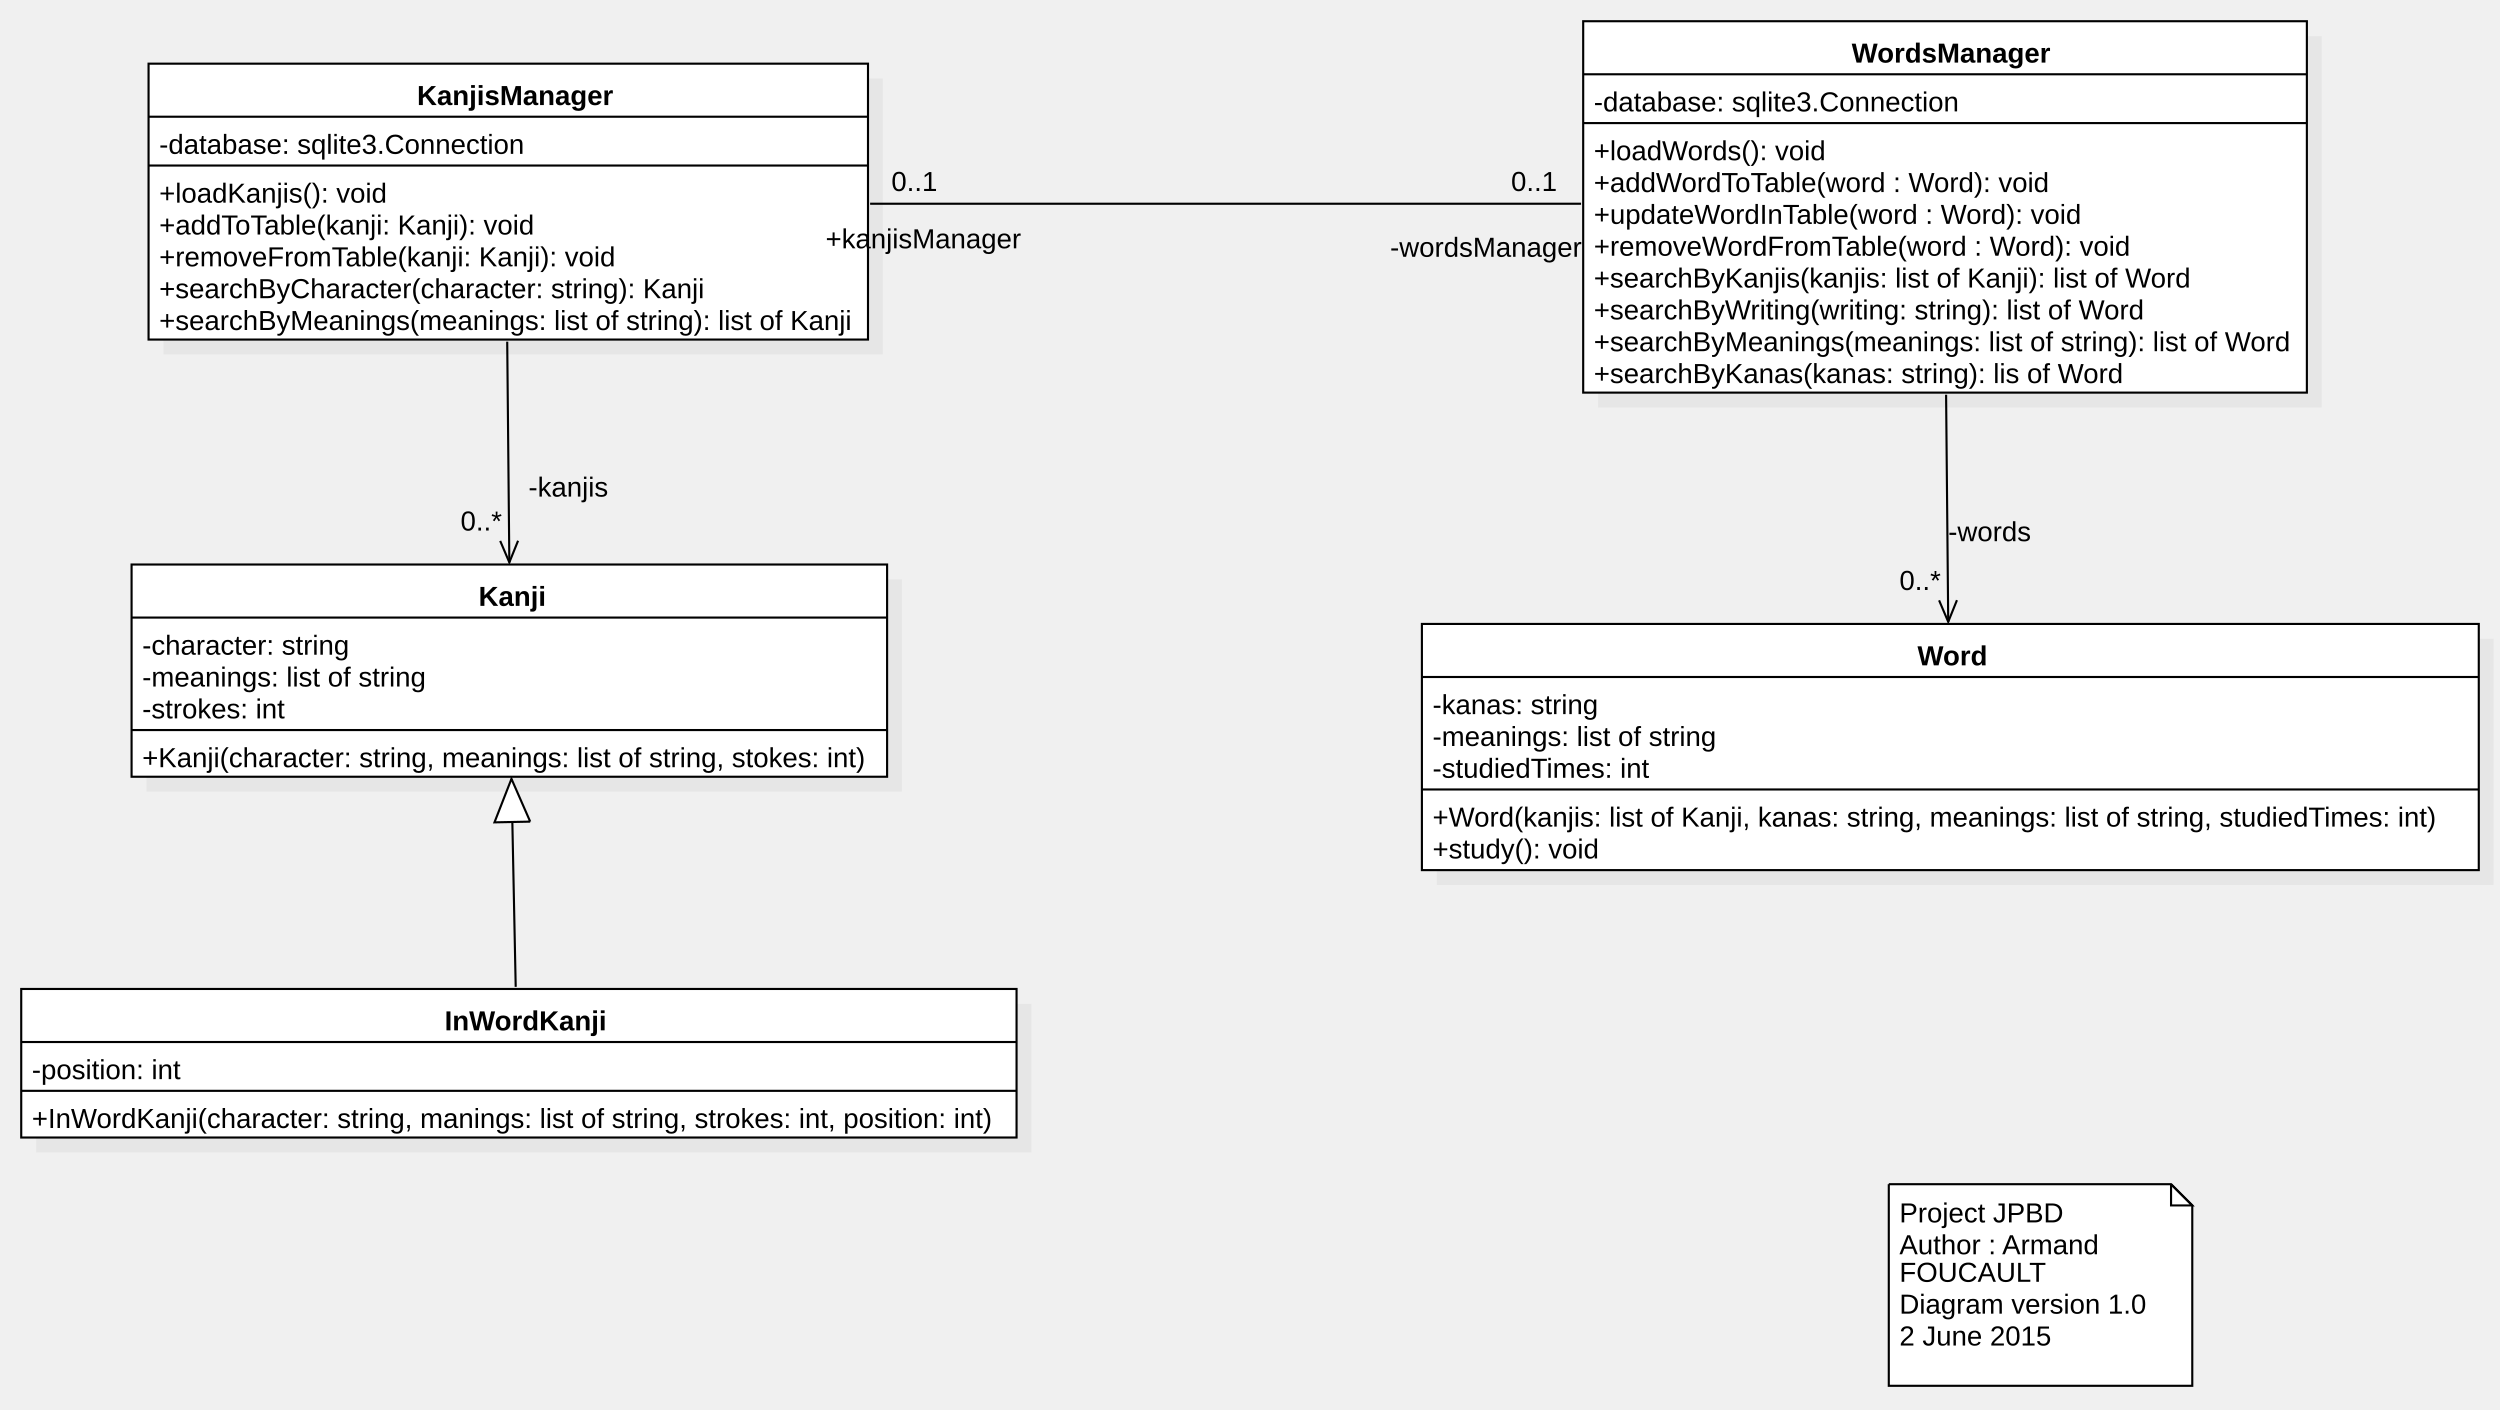
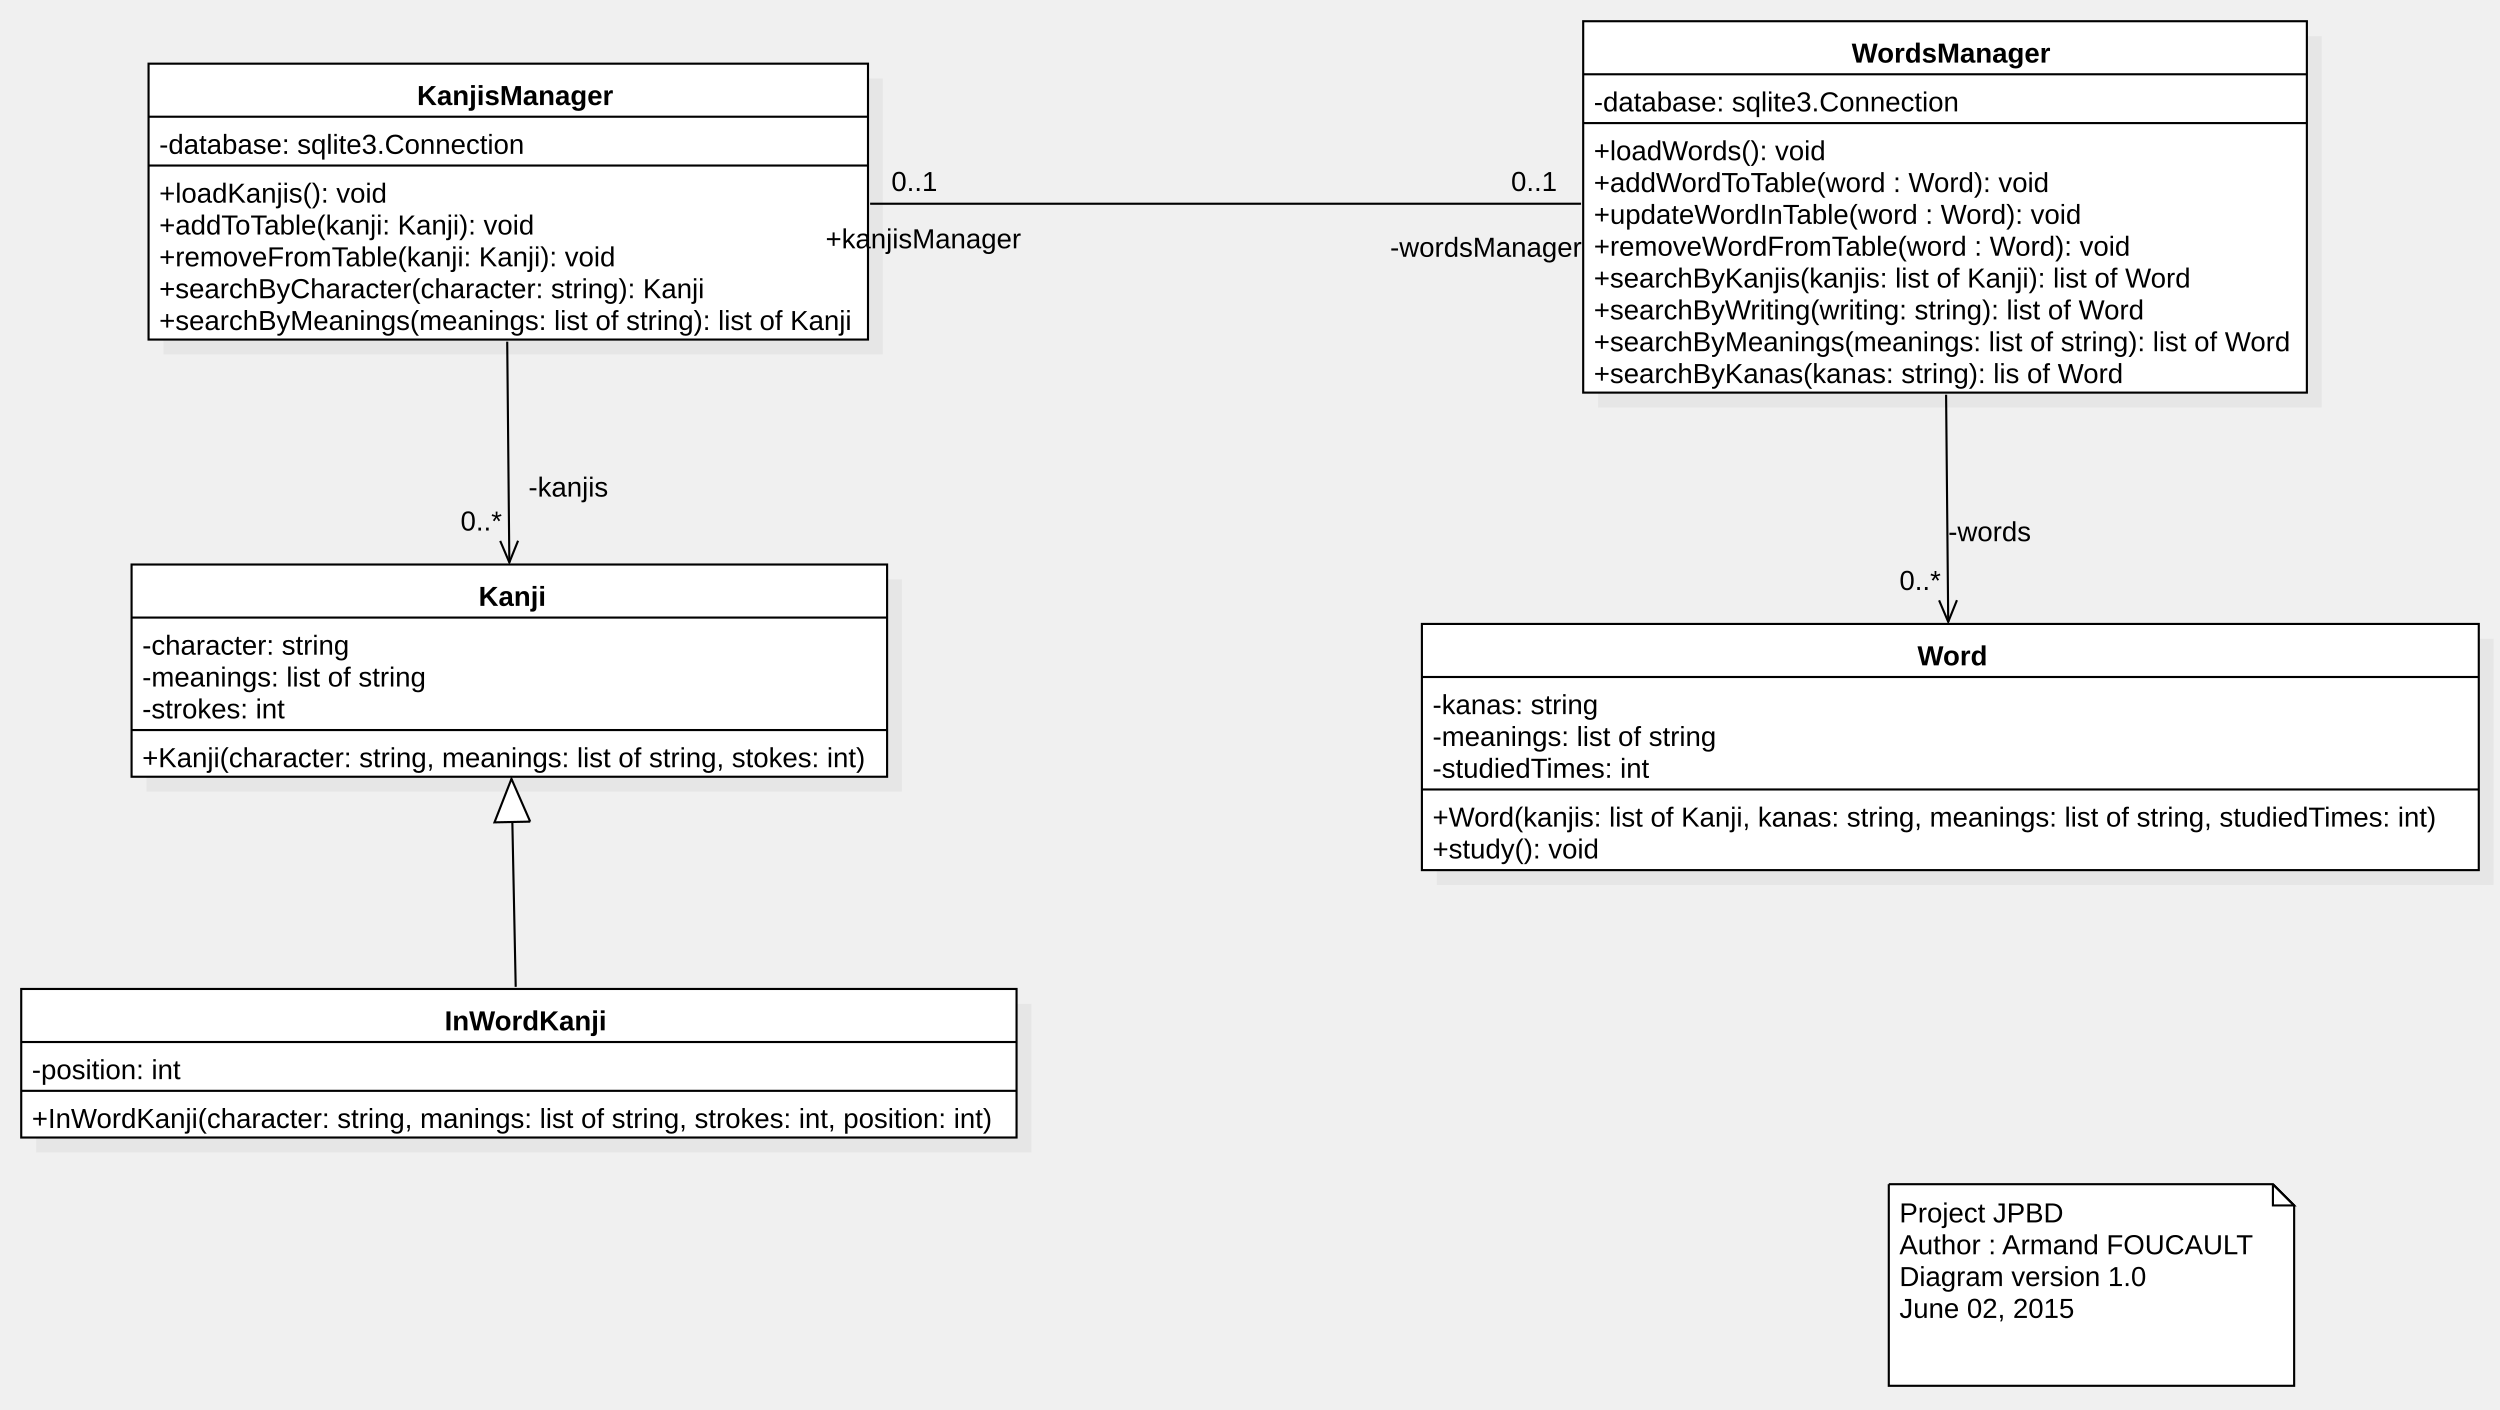
<svg xmlns="http://www.w3.org/2000/svg" version="1.1" width="1178" height="664">
  <defs />
  <g>
    <g transform="translate(-58,-110) scale(1,1)">
      <rect fill="#C0C0C0" stroke="none" x="735" y="411" width="498" height="116" opacity="0.2" />
    </g>
    <g transform="translate(-58,-110) scale(1,1)">
      <rect fill="#ffffff" stroke="none" x="728" y="404" width="498" height="116" />
    </g>
    <g transform="translate(-58,-110) scale(1,1)">
      <path fill="none" stroke="#000000" d="M 728 404 L 1226 404 L 1226 520 L 728 520 L 728 404 Z Z" stroke-miterlimit="10" />
    </g>
    <g transform="translate(-58,-110) scale(1,1)">
      <path fill="none" stroke="#000000" d="M 728 429 L 1226 429" stroke-miterlimit="10" />
    </g>
    <g transform="translate(-58,-110) scale(1,1)">
      <path fill="none" stroke="#000000" d="M 728 482 L 1226 482" stroke-miterlimit="10" />
    </g>
    <g transform="translate(-58,-110) scale(1,1)">
      <g>
        <path fill="none" stroke="none" />
        <text fill="#000000" stroke="none" font-family="Arial" font-size="13px" font-style="normal" font-weight="bold" text-decoration="none" x="961.5" y="423.5">Word</text>
      </g>
    </g>
    <g transform="translate(-58,-110) scale(1,1)">
      <g>
        <path fill="none" stroke="none" />
        <text fill="#000000" stroke="none" font-family="Arial" font-size="13px" font-style="normal" font-weight="normal" text-decoration="none" x="733" y="446.5">-kanas: string</text>
      </g>
    </g>
    <g transform="translate(-58,-110) scale(1,1)">
      <g>
        <path fill="none" stroke="none" />
        <text fill="#000000" stroke="none" font-family="Arial" font-size="13px" font-style="normal" font-weight="normal" text-decoration="none" x="733" y="461.5">-meanings: list of string</text>
      </g>
    </g>
    <g transform="translate(-58,-110) scale(1,1)">
      <g>
        <path fill="none" stroke="none" />
        <text fill="#000000" stroke="none" font-family="Arial" font-size="13px" font-style="normal" font-weight="normal" text-decoration="none" x="733" y="476.5">-studiedTimes: int</text>
      </g>
    </g>
    <g transform="translate(-58,-110) scale(1,1)">
      <g>
        <path fill="none" stroke="none" />
        <text fill="#000000" stroke="none" font-family="Arial" font-size="13px" font-style="normal" font-weight="normal" text-decoration="none" x="733" y="499.5">+Word(kanjis: list of Kanji, kanas: string, meanings: list of string, studiedTimes: int)</text>
      </g>
    </g>
    <g transform="translate(-58,-110) scale(1,1)">
      <g>
        <path fill="none" stroke="none" />
        <text fill="#000000" stroke="none" font-family="Arial" font-size="13px" font-style="normal" font-weight="normal" text-decoration="none" x="733" y="514.5">+study(): void</text>
      </g>
    </g>
    <g transform="translate(-58,-110) scale(1,1)">
      <rect fill="#C0C0C0" stroke="none" x="127" y="383" width="356" height="100" opacity="0.2" />
    </g>
    <g transform="translate(-58,-110) scale(1,1)">
      <rect fill="#ffffff" stroke="none" x="120" y="376" width="356" height="100" />
    </g>
    <g transform="translate(-58,-110) scale(1,1)">
      <path fill="none" stroke="#000000" d="M 120 376 L 476 376 L 476 476 L 120 476 L 120 376 Z Z" stroke-miterlimit="10" />
    </g>
    <g transform="translate(-58,-110) scale(1,1)">
      <path fill="none" stroke="#000000" d="M 120 401 L 476 401" stroke-miterlimit="10" />
    </g>
    <g transform="translate(-58,-110) scale(1,1)">
      <path fill="none" stroke="#000000" d="M 120 454 L 476 454" stroke-miterlimit="10" />
    </g>
    <g transform="translate(-58,-110) scale(1,1)">
      <g>
        <path fill="none" stroke="none" />
        <text fill="#000000" stroke="none" font-family="Arial" font-size="13px" font-style="normal" font-weight="bold" text-decoration="none" x="283.5" y="395.5">Kanji</text>
      </g>
    </g>
    <g transform="translate(-58,-110) scale(1,1)">
      <g>
        <path fill="none" stroke="none" />
        <text fill="#000000" stroke="none" font-family="Arial" font-size="13px" font-style="normal" font-weight="normal" text-decoration="none" x="125" y="418.5">-character: string</text>
      </g>
    </g>
    <g transform="translate(-58,-110) scale(1,1)">
      <g>
        <path fill="none" stroke="none" />
        <text fill="#000000" stroke="none" font-family="Arial" font-size="13px" font-style="normal" font-weight="normal" text-decoration="none" x="125" y="433.5">-meanings: list of string</text>
      </g>
    </g>
    <g transform="translate(-58,-110) scale(1,1)">
      <g>
        <path fill="none" stroke="none" />
        <text fill="#000000" stroke="none" font-family="Arial" font-size="13px" font-style="normal" font-weight="normal" text-decoration="none" x="125" y="448.5">-strokes: int</text>
      </g>
    </g>
    <g transform="translate(-58,-110) scale(1,1)">
      <g>
        <path fill="none" stroke="none" />
        <text fill="#000000" stroke="none" font-family="Arial" font-size="13px" font-style="normal" font-weight="normal" text-decoration="none" x="125" y="471.5">+Kanji(character: string, meanings: list of string, stokes: int)</text>
      </g>
    </g>
    <g transform="translate(-58,-110) scale(1,1)">
      <rect fill="#C0C0C0" stroke="none" x="811" y="127" width="341" height="175" opacity="0.2" />
    </g>
    <g transform="translate(-58,-110) scale(1,1)">
      <rect fill="#ffffff" stroke="none" x="804" y="120" width="341" height="175" />
    </g>
    <g transform="translate(-58,-110) scale(1,1)">
      <path fill="none" stroke="#000000" d="M 804 120 L 1145 120 L 1145 295 L 804 295 L 804 120 Z Z" stroke-miterlimit="10" />
    </g>
    <g transform="translate(-58,-110) scale(1,1)">
      <path fill="none" stroke="#000000" d="M 804 145 L 1145 145" stroke-miterlimit="10" />
    </g>
    <g transform="translate(-58,-110) scale(1,1)">
      <path fill="none" stroke="#000000" d="M 804 168 L 1145 168" stroke-miterlimit="10" />
    </g>
    <g transform="translate(-58,-110) scale(1,1)">
      <g>
        <path fill="none" stroke="none" />
        <text fill="#000000" stroke="none" font-family="Arial" font-size="13px" font-style="normal" font-weight="bold" text-decoration="none" x="930.5" y="139.5">WordsManager</text>
      </g>
    </g>
    <g transform="translate(-58,-110) scale(1,1)">
      <g>
        <path fill="none" stroke="none" />
        <text fill="#000000" stroke="none" font-family="Arial" font-size="13px" font-style="normal" font-weight="normal" text-decoration="none" x="809" y="162.5">-database: sqlite3.Connection</text>
      </g>
    </g>
    <g transform="translate(-58,-110) scale(1,1)">
      <g>
        <path fill="none" stroke="none" />
        <text fill="#000000" stroke="none" font-family="Arial" font-size="13px" font-style="normal" font-weight="normal" text-decoration="none" x="809" y="185.5">+loadWords(): void</text>
      </g>
    </g>
    <g transform="translate(-58,-110) scale(1,1)">
      <g>
        <path fill="none" stroke="none" />
        <text fill="#000000" stroke="none" font-family="Arial" font-size="13px" font-style="normal" font-weight="normal" text-decoration="none" x="809" y="200.5">+addWordToTable(word : Word): void</text>
      </g>
    </g>
    <g transform="translate(-58,-110) scale(1,1)">
      <g>
        <path fill="none" stroke="none" />
        <text fill="#000000" stroke="none" font-family="Arial" font-size="13px" font-style="normal" font-weight="normal" text-decoration="none" x="809" y="215.5">+updateWordInTable(word : Word): void</text>
      </g>
    </g>
    <g transform="translate(-58,-110) scale(1,1)">
      <g>
        <path fill="none" stroke="none" />
        <text fill="#000000" stroke="none" font-family="Arial" font-size="13px" font-style="normal" font-weight="normal" text-decoration="none" x="809" y="230.5">+removeWordFromTable(word : Word): void</text>
      </g>
    </g>
    <g transform="translate(-58,-110) scale(1,1)">
      <g>
        <path fill="none" stroke="none" />
        <text fill="#000000" stroke="none" font-family="Arial" font-size="13px" font-style="normal" font-weight="normal" text-decoration="none" x="809" y="245.5">+searchByKanjis(kanjis: list of Kanji): list of Word</text>
      </g>
    </g>
    <g transform="translate(-58,-110) scale(1,1)">
      <g>
        <path fill="none" stroke="none" />
        <text fill="#000000" stroke="none" font-family="Arial" font-size="13px" font-style="normal" font-weight="normal" text-decoration="none" x="809" y="260.5">+searchByWriting(writing: string): list of Word</text>
      </g>
    </g>
    <g transform="translate(-58,-110) scale(1,1)">
      <g>
        <path fill="none" stroke="none" />
        <text fill="#000000" stroke="none" font-family="Arial" font-size="13px" font-style="normal" font-weight="normal" text-decoration="none" x="809" y="275.5">+searchByMeanings(meanings: list of string): list of Word</text>
      </g>
    </g>
    <g transform="translate(-58,-110) scale(1,1)">
      <g>
        <path fill="none" stroke="none" />
        <text fill="#000000" stroke="none" font-family="Arial" font-size="13px" font-style="normal" font-weight="normal" text-decoration="none" x="809" y="290.5">+searchByKanas(kanas: string): lis of Word</text>
      </g>
    </g>
    <g transform="translate(-58,-110) scale(1,1)">
      <rect fill="#C0C0C0" stroke="none" x="135" y="147" width="339" height="130" opacity="0.2" />
    </g>
    <g transform="translate(-58,-110) scale(1,1)">
      <rect fill="#ffffff" stroke="none" x="128" y="140" width="339" height="130" />
    </g>
    <g transform="translate(-58,-110) scale(1,1)">
      <path fill="none" stroke="#000000" d="M 128 140 L 467 140 L 467 270 L 128 270 L 128 140 Z Z" stroke-miterlimit="10" />
    </g>
    <g transform="translate(-58,-110) scale(1,1)">
      <path fill="none" stroke="#000000" d="M 128 165 L 467 165" stroke-miterlimit="10" />
    </g>
    <g transform="translate(-58,-110) scale(1,1)">
      <path fill="none" stroke="#000000" d="M 128 188 L 467 188" stroke-miterlimit="10" />
    </g>
    <g transform="translate(-58,-110) scale(1,1)">
      <g>
        <path fill="none" stroke="none" />
        <text fill="#000000" stroke="none" font-family="Arial" font-size="13px" font-style="normal" font-weight="bold" text-decoration="none" x="254.5" y="159.5">KanjisManager</text>
      </g>
    </g>
    <g transform="translate(-58,-110) scale(1,1)">
      <g>
        <path fill="none" stroke="none" />
        <text fill="#000000" stroke="none" font-family="Arial" font-size="13px" font-style="normal" font-weight="normal" text-decoration="none" x="133" y="182.5">-database: sqlite3.Connection</text>
      </g>
    </g>
    <g transform="translate(-58,-110) scale(1,1)">
      <g>
        <path fill="none" stroke="none" />
        <text fill="#000000" stroke="none" font-family="Arial" font-size="13px" font-style="normal" font-weight="normal" text-decoration="none" x="133" y="205.5">+loadKanjis(): void</text>
      </g>
    </g>
    <g transform="translate(-58,-110) scale(1,1)">
      <g>
        <path fill="none" stroke="none" />
        <text fill="#000000" stroke="none" font-family="Arial" font-size="13px" font-style="normal" font-weight="normal" text-decoration="none" x="133" y="220.5">+addToTable(kanji: Kanji): void</text>
      </g>
    </g>
    <g transform="translate(-58,-110) scale(1,1)">
      <g>
        <path fill="none" stroke="none" />
        <text fill="#000000" stroke="none" font-family="Arial" font-size="13px" font-style="normal" font-weight="normal" text-decoration="none" x="133" y="235.5">+removeFromTable(kanji: Kanji): void</text>
      </g>
    </g>
    <g transform="translate(-58,-110) scale(1,1)">
      <g>
        <path fill="none" stroke="none" />
        <text fill="#000000" stroke="none" font-family="Arial" font-size="13px" font-style="normal" font-weight="normal" text-decoration="none" x="133" y="250.5">+searchByCharacter(character: string): Kanji</text>
      </g>
    </g>
    <g transform="translate(-58,-110) scale(1,1)">
      <g>
        <path fill="none" stroke="none" />
        <text fill="#000000" stroke="none" font-family="Arial" font-size="13px" font-style="normal" font-weight="normal" text-decoration="none" x="133" y="265.5">+searchByMeanings(meanings: list of string): list of Kanji</text>
      </g>
    </g>
    <g transform="translate(-58,-110) scale(1,1)">
      <rect fill="#C0C0C0" stroke="none" x="75" y="583" width="469" height="70" opacity="0.2" />
    </g>
    <g transform="translate(-58,-110) scale(1,1)">
      <rect fill="#ffffff" stroke="none" x="68" y="576" width="469" height="70" />
    </g>
    <g transform="translate(-58,-110) scale(1,1)">
      <path fill="none" stroke="#000000" d="M 68 576 L 537 576 L 537 646 L 68 646 L 68 576 Z Z" stroke-miterlimit="10" />
    </g>
    <g transform="translate(-58,-110) scale(1,1)">
      <path fill="none" stroke="#000000" d="M 68 601 L 537 601" stroke-miterlimit="10" />
    </g>
    <g transform="translate(-58,-110) scale(1,1)">
      <path fill="none" stroke="#000000" d="M 68 624 L 537 624" stroke-miterlimit="10" />
    </g>
    <g transform="translate(-58,-110) scale(1,1)">
      <g>
        <path fill="none" stroke="none" />
        <text fill="#000000" stroke="none" font-family="Arial" font-size="13px" font-style="normal" font-weight="bold" text-decoration="none" x="267.5" y="595.5">InWordKanji</text>
      </g>
    </g>
    <g transform="translate(-58,-110) scale(1,1)">
      <g>
        <path fill="none" stroke="none" />
        <text fill="#000000" stroke="none" font-family="Arial" font-size="13px" font-style="normal" font-weight="normal" text-decoration="none" x="73" y="618.5">-position: int</text>
      </g>
    </g>
    <g transform="translate(-58,-110) scale(1,1)">
      <g>
        <path fill="none" stroke="none" />
        <text fill="#000000" stroke="none" font-family="Arial" font-size="13px" font-style="normal" font-weight="normal" text-decoration="none" x="73" y="641.5">+InWordKanji(character: string, manings: list of string, strokes: int, position: int)</text>
      </g>
    </g>
    <g transform="translate(-58,-110) scale(1,1)">
      <path fill="none" stroke="#000000" d="M 975 296 L 976 403" stroke-miterlimit="10" />
    </g>
    <g transform="translate(-58,-110) scale(1,1)">
      <path fill="none" stroke="#000000" d="M 971.696 392.877 L 976 403 L 980.114 392.798" stroke-miterlimit="10" />
    </g>
    <g transform="translate(-58,-110) scale(1,1)">
      <g>
        <path fill="none" stroke="none" />
        <text fill="#000000" stroke="none" font-family="Arial" font-size="13px" font-style="normal" font-weight="normal" text-decoration="none" x="976" y="365">-words</text>
      </g>
    </g>
    <g transform="translate(-58,-110) scale(1,1)">
      <g>
        <path fill="none" stroke="none" />
        <text fill="#000000" stroke="none" font-family="Arial" font-size="13px" font-style="normal" font-weight="normal" text-decoration="none" x="953" y="388">0..*</text>
      </g>
    </g>
    <g transform="translate(-58,-110) scale(1,1)">
      <path fill="none" stroke="#000000" d="M 301 575 L 299 477" stroke-miterlimit="10" />
    </g>
    <g transform="translate(-58,-110) scale(1,1)">
      <path fill="#FFFFFF" stroke="none" d="M 307.832 497.149 L 299 477 L 290.997 497.493" />
    </g>
    <g transform="translate(-58,-110) scale(1,1)">
      <path fill="none" stroke="#000000" d="M 307.832 497.149 L 299 477 L 290.997 497.493 L 307.832 497.149" stroke-miterlimit="10" />
    </g>
    <g transform="translate(-58,-110) scale(1,1)">
      <path fill="none" stroke="#000000" d="M 297 271 L 298 375" stroke-miterlimit="10" />
    </g>
    <g transform="translate(-58,-110) scale(1,1)">
      <path fill="none" stroke="#000000" d="M 293.693 364.878 L 298 375 L 302.112 364.797" stroke-miterlimit="10" />
    </g>
    <g transform="translate(-58,-110) scale(1,1)">
      <g>
        <path fill="none" stroke="none" />
        <text fill="#000000" stroke="none" font-family="Arial" font-size="13px" font-style="normal" font-weight="normal" text-decoration="none" x="307" y="344">-kanjis</text>
      </g>
    </g>
    <g transform="translate(-58,-110) scale(1,1)">
      <g>
        <path fill="none" stroke="none" />
        <text fill="#000000" stroke="none" font-family="Arial" font-size="13px" font-style="normal" font-weight="normal" text-decoration="none" x="275" y="360">0..*</text>
      </g>
    </g>
    <g transform="translate(-58,-110) scale(1,1)">
      <path fill="none" stroke="#000000" d="M 803 206 L 468 206" stroke-miterlimit="10" />
    </g>
    <g transform="translate(-58,-110) scale(1,1)">
      <g>
        <path fill="none" stroke="none" />
        <text fill="#000000" stroke="none" font-family="Arial" font-size="13px" font-style="normal" font-weight="normal" text-decoration="none" x="713" y="231">-wordsManager</text>
      </g>
    </g>
    <g transform="translate(-58,-110) scale(1,1)">
      <g>
        <path fill="none" stroke="none" />
        <text fill="#000000" stroke="none" font-family="Arial" font-size="13px" font-style="normal" font-weight="normal" text-decoration="none" x="770" y="200">0..1</text>
      </g>
    </g>
    <g transform="translate(-58,-110) scale(1,1)">
      <g>
        <path fill="none" stroke="none" />
        <text fill="#000000" stroke="none" font-family="Arial" font-size="13px" font-style="normal" font-weight="normal" text-decoration="none" x="447" y="227">+kanjisManager</text>
      </g>
    </g>
    <g transform="translate(-58,-110) scale(1,1)">
      <g>
        <path fill="none" stroke="none" />
        <text fill="#000000" stroke="none" font-family="Arial" font-size="13px" font-style="normal" font-weight="normal" text-decoration="none" x="478" y="200">0..1</text>
      </g>
    </g>
    <g transform="translate(-58,-110) scale(1,1)">
-       <path fill="#ffffff" stroke="none" d="M 948 668 L 1081 668 L 1091 678 L 1091 763 L 948 763 L 948 668" />
-     </g>
-     <g transform="translate(-58,-110) scale(1,1)">
-       <path fill="none" stroke="#000000" d="M 948 668 L 1081 668 L 1091 678 L 1091 763 L 948 763 L 948 668 L 948 668" stroke-miterlimit="10" />
-     </g>
-     <g transform="translate(-58,-110) scale(1,1)">
-       <path fill="none" stroke="#000000" d="M 1081 668 L 1081 678 L 1091 678 L 1081 668" stroke-miterlimit="10" />
+       <path fill="#ffffff" stroke="none" d="M 948 668 L 1129 668 L 1139 678 L 1139 763 L 948 763 L 948 668" />
+     </g>
+     <g transform="translate(-58,-110) scale(1,1)">
+       <path fill="none" stroke="#000000" d="M 948 668 L 1129 668 L 1139 678 L 1139 763 L 948 763 L 948 668 L 948 668" stroke-miterlimit="10" />
+     </g>
+     <g transform="translate(-58,-110) scale(1,1)">
+       <path fill="none" stroke="#000000" d="M 1129 668 L 1129 678 L 1139 678 L 1129 668" stroke-miterlimit="10" />
    </g>
    <g transform="translate(-58,-110) scale(1,1)">
      <g>
        <path fill="none" stroke="none" />
        <text fill="#000000" stroke="none" font-family="Arial" font-size="13px" font-style="normal" font-weight="normal" text-decoration="none" x="953" y="686">Project JPBD</text>
      </g>
    </g>
    <g transform="translate(-58,-110) scale(1,1)">
      <g>
        <path fill="none" stroke="none" />
-         <text fill="#000000" stroke="none" font-family="Arial" font-size="13px" font-style="normal" font-weight="normal" text-decoration="none" x="953" y="701">Author : Armand</text>
-         <text fill="#000000" stroke="none" font-family="Arial" font-size="13px" font-style="normal" font-weight="normal" text-decoration="none" x="953" y="714">FOUCAULT</text>
-       </g>
-     </g>
-     <g transform="translate(-58,-110) scale(1,1)">
-       <g>
-         <path fill="none" stroke="none" />
-         <text fill="#000000" stroke="none" font-family="Arial" font-size="13px" font-style="normal" font-weight="normal" text-decoration="none" x="953" y="729">Diagram version 1.0</text>
-       </g>
-     </g>
-     <g transform="translate(-58,-110) scale(1,1)">
-       <g>
-         <path fill="none" stroke="none" />
-         <text fill="#000000" stroke="none" font-family="Arial" font-size="13px" font-style="normal" font-weight="normal" text-decoration="none" x="953" y="744">2 June 2015</text>
+         <text fill="#000000" stroke="none" font-family="Arial" font-size="13px" font-style="normal" font-weight="normal" text-decoration="none" x="953" y="701">Author : Armand FOUCAULT</text>
+       </g>
+     </g>
+     <g transform="translate(-58,-110) scale(1,1)">
+       <g>
+         <path fill="none" stroke="none" />
+         <text fill="#000000" stroke="none" font-family="Arial" font-size="13px" font-style="normal" font-weight="normal" text-decoration="none" x="953" y="716">Diagram version 1.0</text>
+       </g>
+     </g>
+     <g transform="translate(-58,-110) scale(1,1)">
+       <g>
+         <path fill="none" stroke="none" />
+         <text fill="#000000" stroke="none" font-family="Arial" font-size="13px" font-style="normal" font-weight="normal" text-decoration="none" x="953" y="731">June 02, 2015</text>
      </g>
    </g>
  </g>
</svg>
